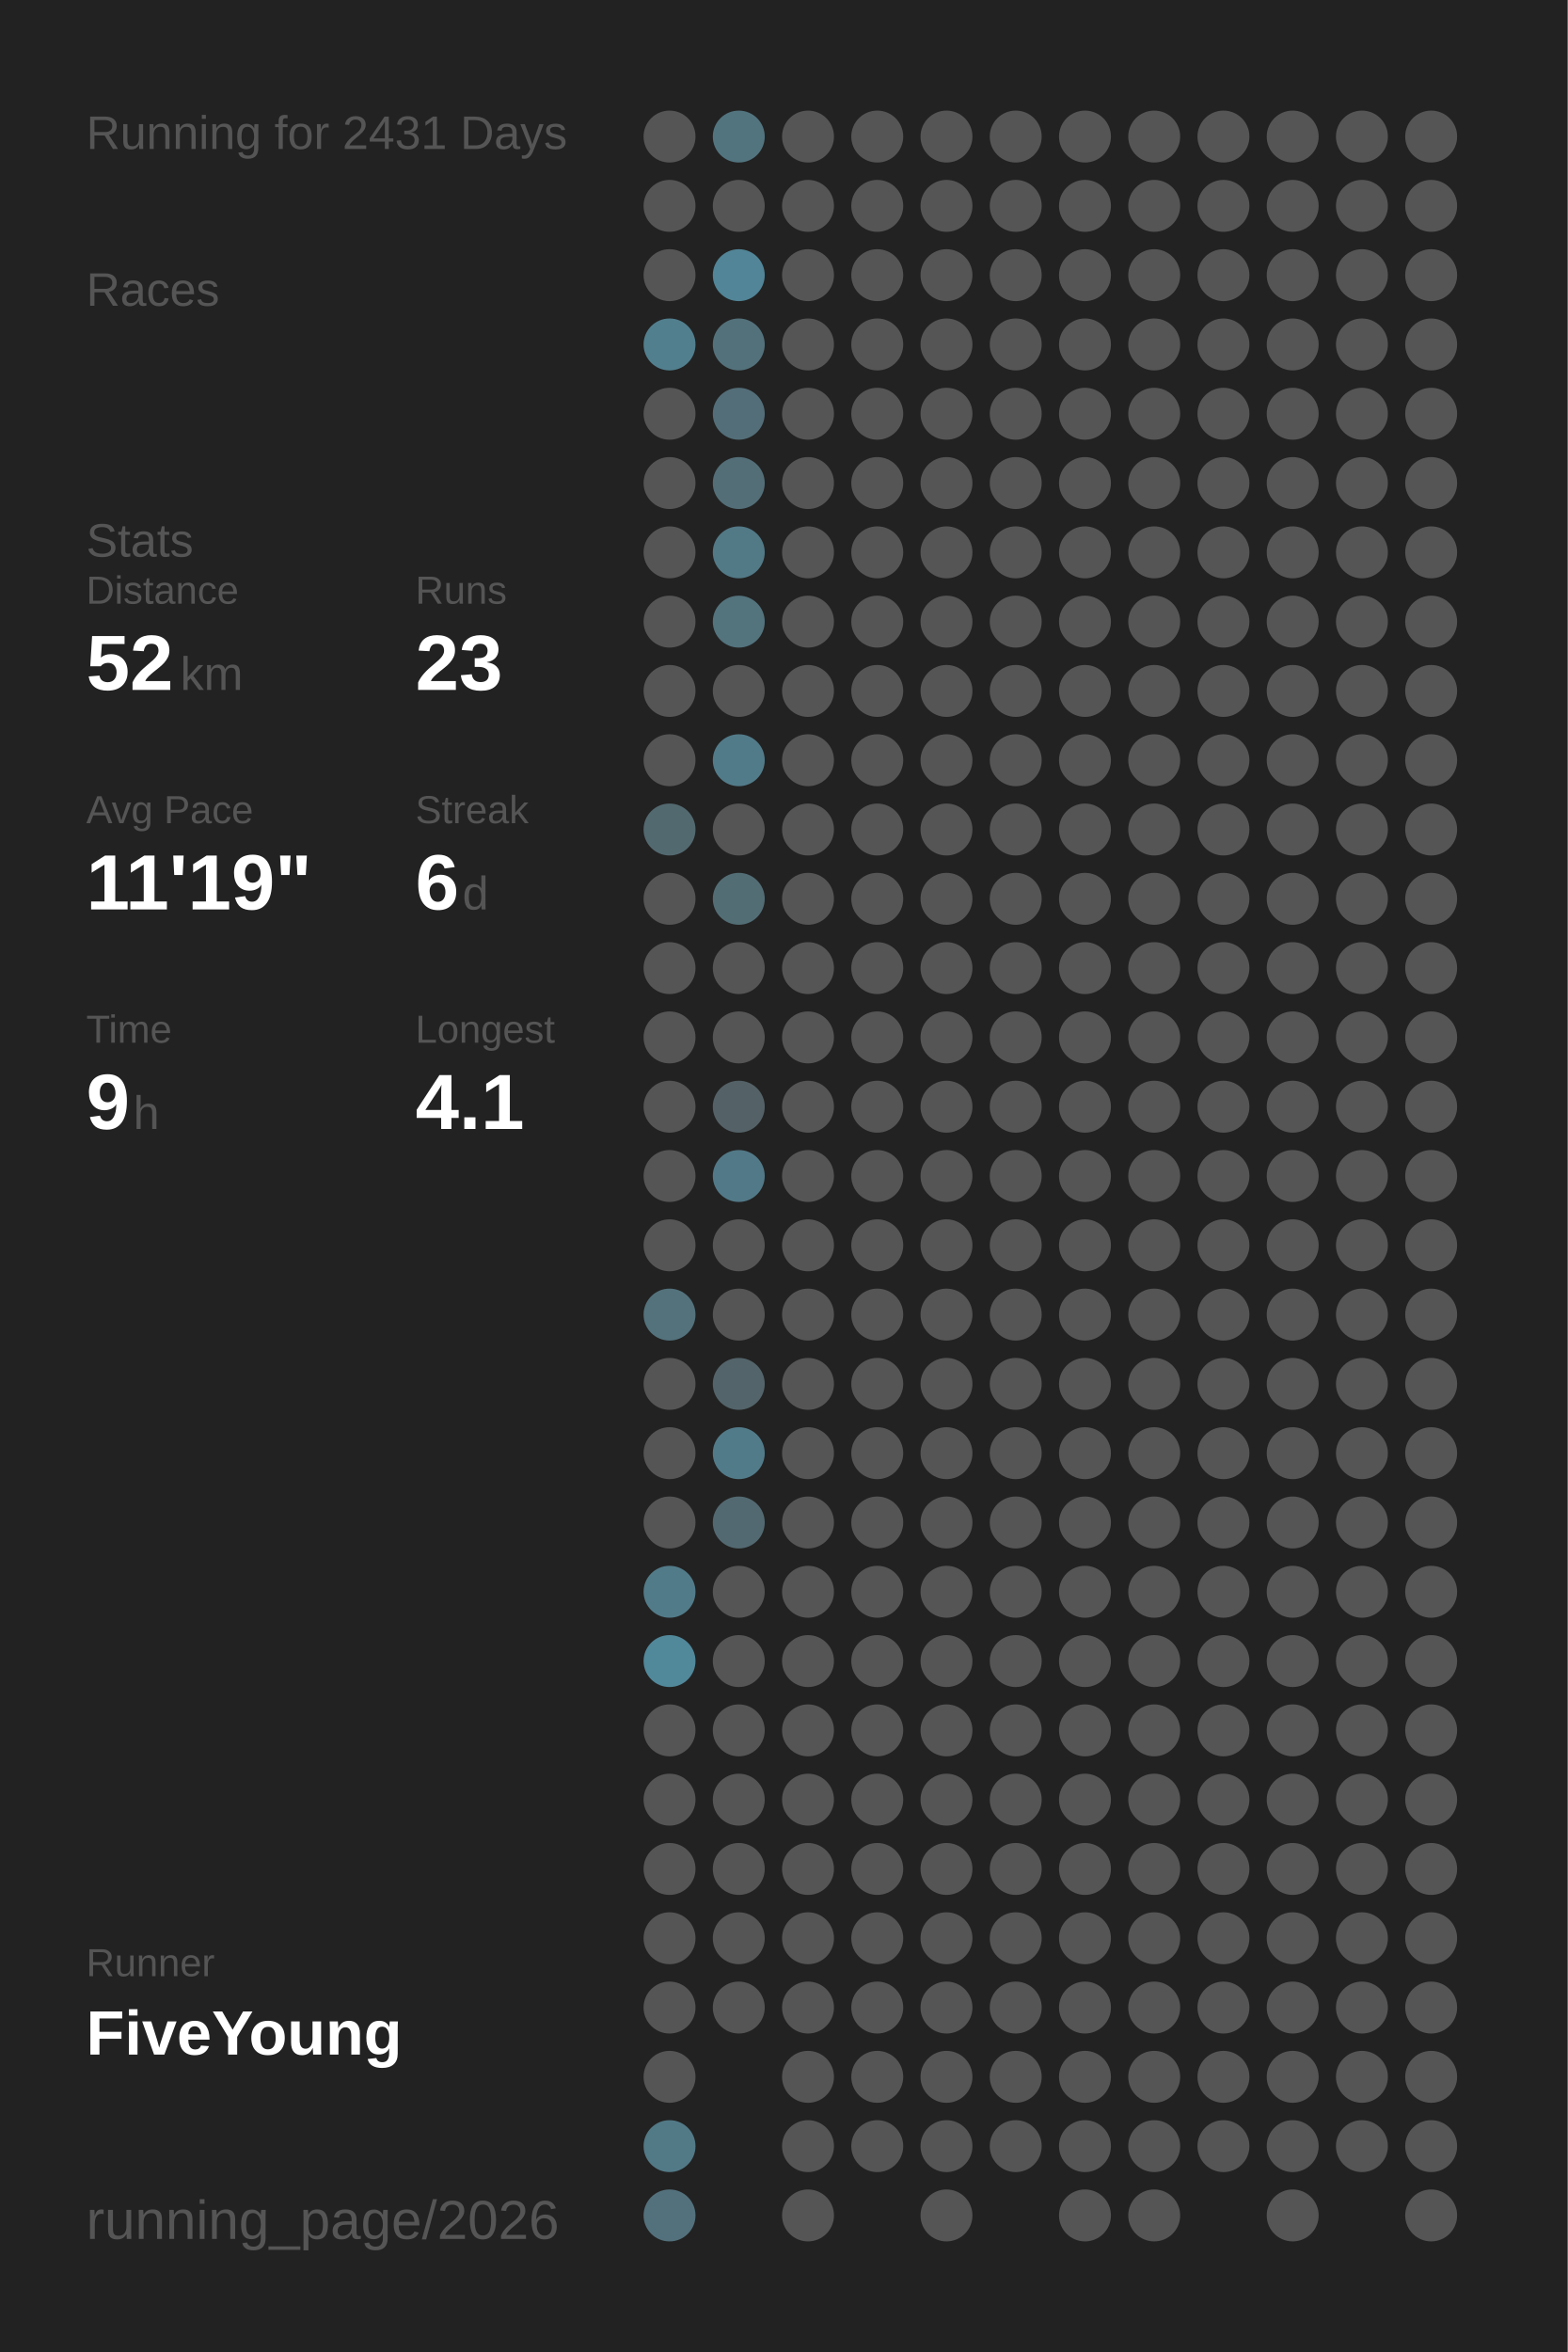
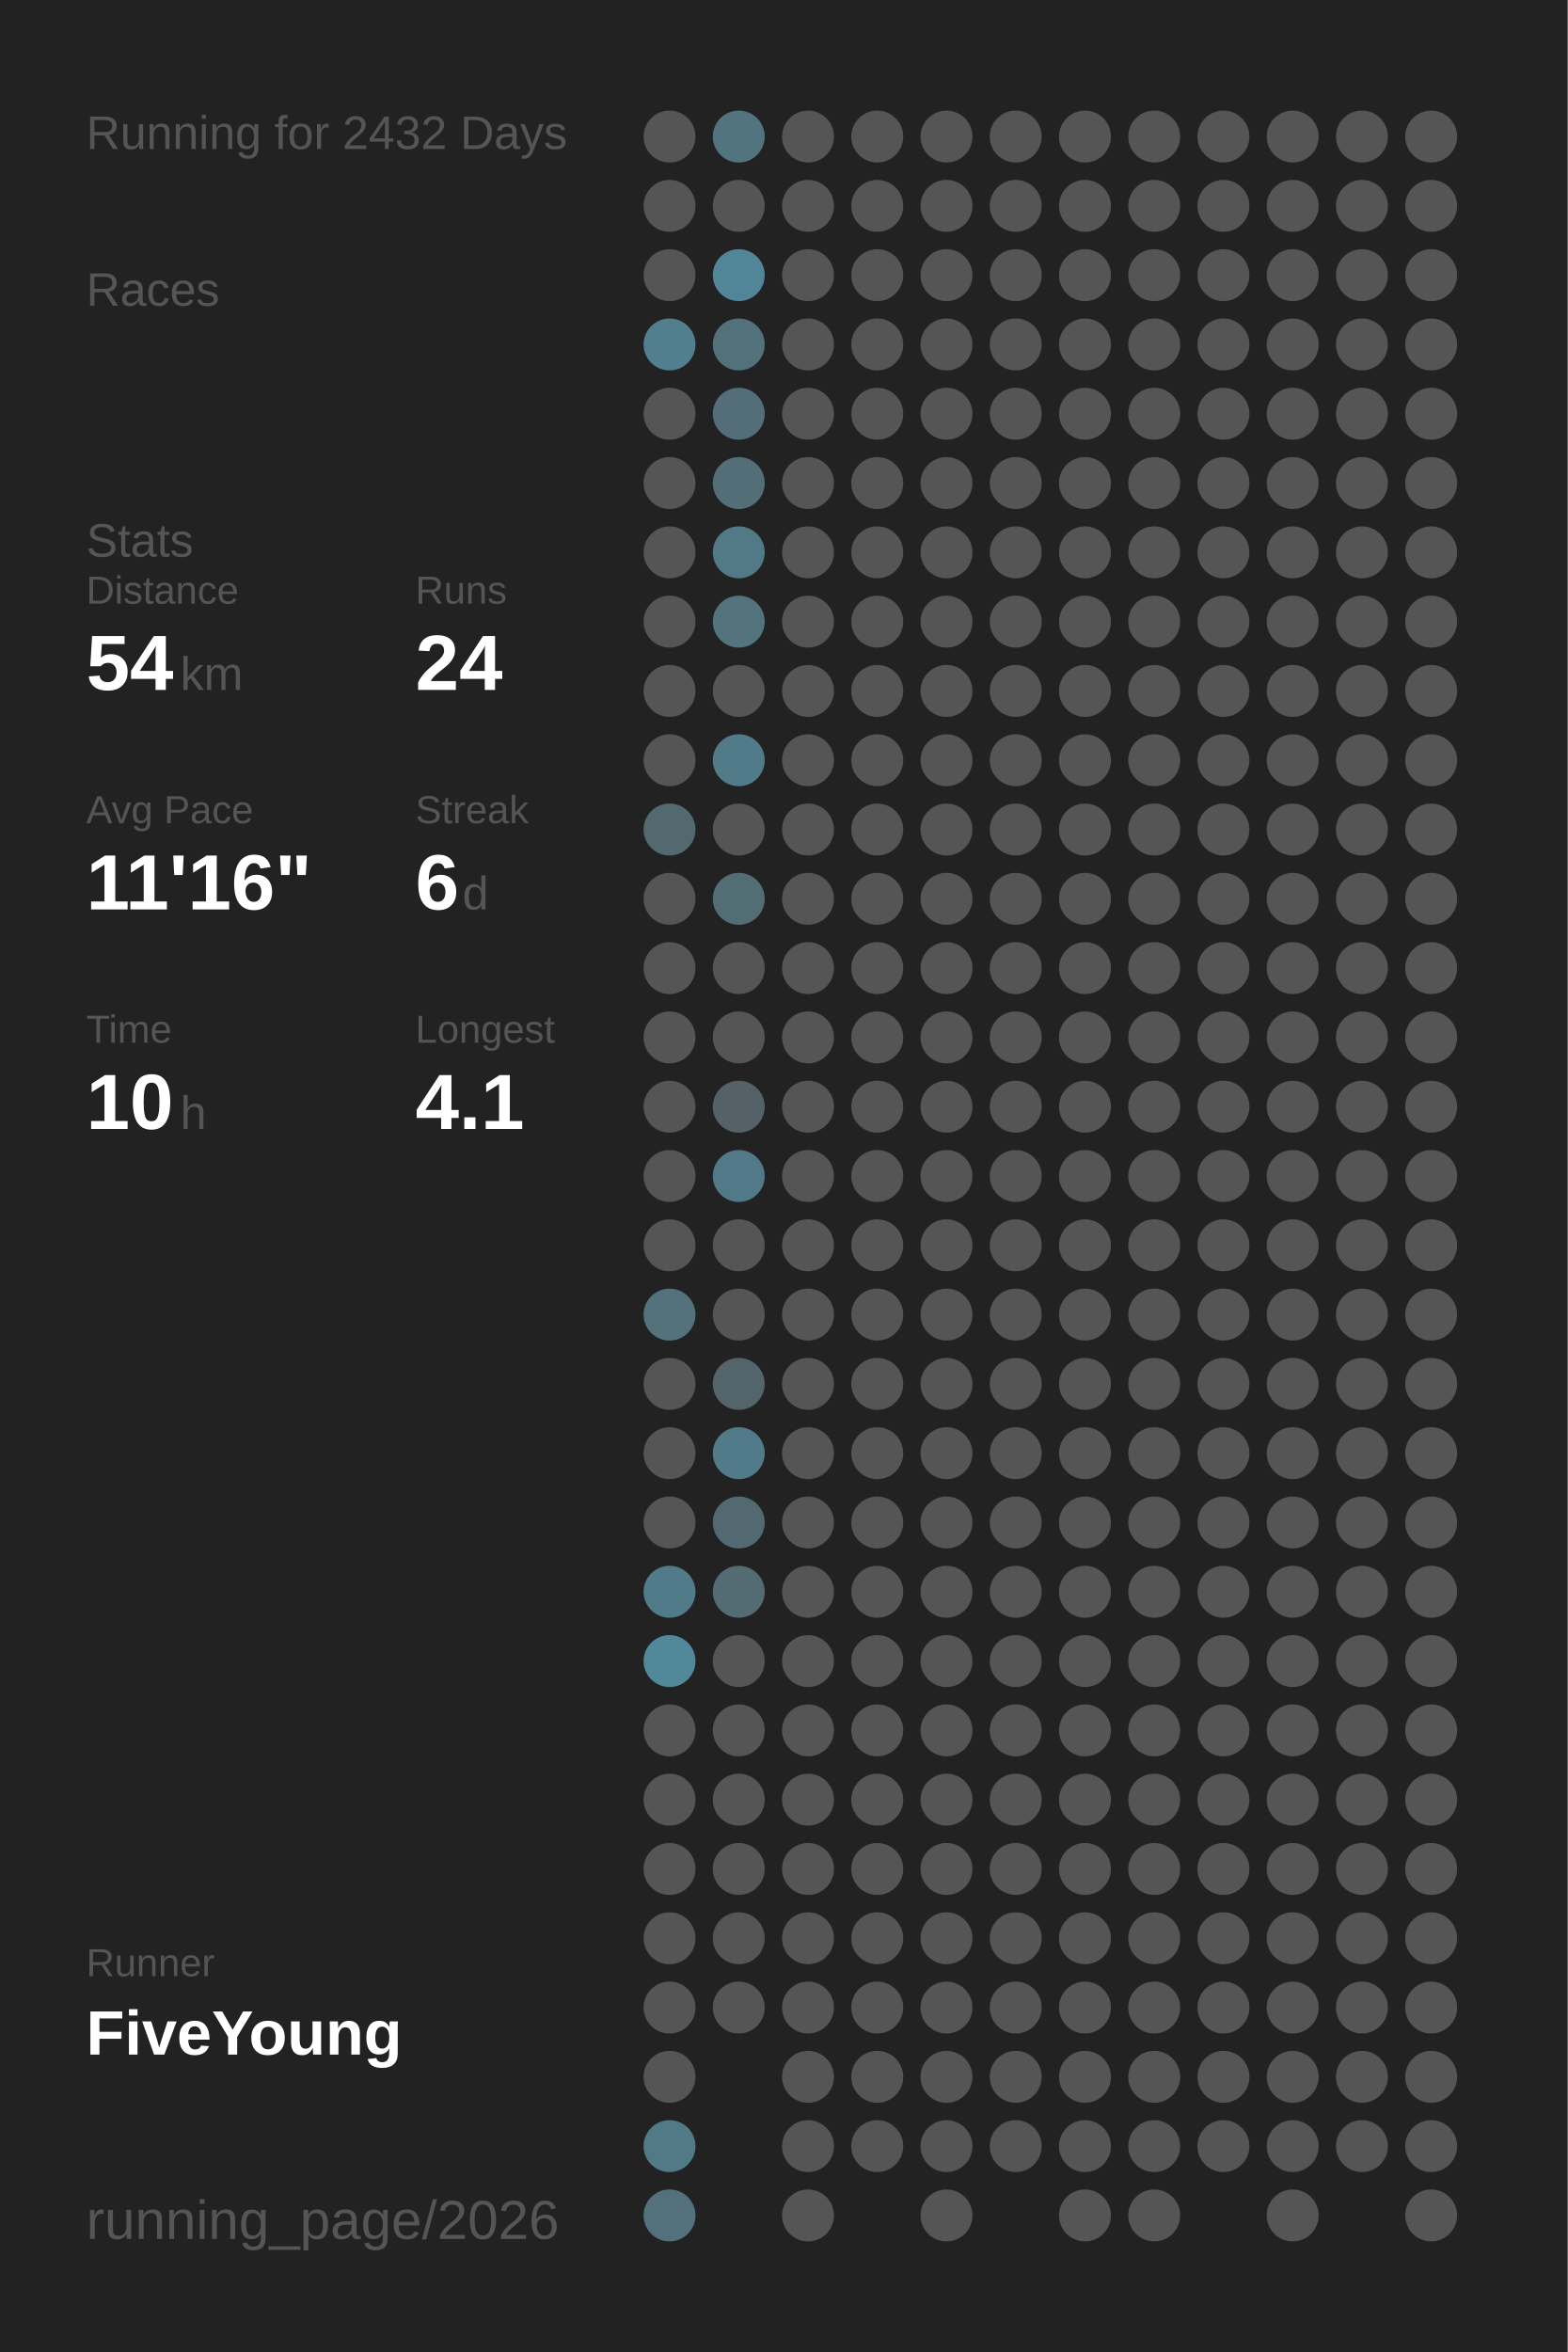
<svg xmlns="http://www.w3.org/2000/svg" baseProfile="full" height="300mm" version="1.1" viewBox="0,0,200,300" width="200mm">
  <defs />
  <rect fill="#222222" height="300" width="200" x="0" y="0" />
-   <text fill="#555555" style="font-size:6px; font-family:Arial;" x="11" y="19">Running for 2431 Days</text>
+   <text fill="#555555" style="font-size:6px; font-family:Arial;" x="11" y="19">Running for 2432 Days</text>
  <text fill="#555555" style="font-size:6px; font-family:Arial;" x="11" y="39">Races</text>
  <text fill="#555555" style="font-size:6px; font-family:Arial;" x="11" y="71">Stats</text>
  <text fill="#555555" style="font-size:5px; font-family:Arial;" x="11" y="77">Distance</text>
-   <text fill="#FFFFFF" style="font-size:10px; font-family:Arial; font-weight:bold;" x="11" y="88">52</text>
+   <text fill="#FFFFFF" style="font-size:10px; font-family:Arial; font-weight:bold;" x="11" y="88">54</text>
  <text fill="#555555" style="font-size:6px; font-family:Arial;" x="23" y="88">km</text>
  <text fill="#555555" style="font-size:5px; font-family:Arial;" x="53" y="77">Runs</text>
-   <text fill="#FFFFFF" style="font-size:10px; font-family:Arial; font-weight:bold;" x="53" y="88">23</text>
+   <text fill="#FFFFFF" style="font-size:10px; font-family:Arial; font-weight:bold;" x="53" y="88">24</text>
  <text fill="#555555" style="font-size:5px; font-family:Arial;" x="11" y="105">Avg Pace</text>
-   <text fill="#FFFFFF" style="font-size:10px; font-family:Arial; font-weight:bold;" x="11" y="116">11'19"</text>
+   <text fill="#FFFFFF" style="font-size:10px; font-family:Arial; font-weight:bold;" x="11" y="116">11'16"</text>
  <text fill="#555555" style="font-size:5px; font-family:Arial;" x="53" y="105">Streak</text>
  <text fill="#FFFFFF" style="font-size:10px; font-family:Arial; font-weight:bold;" x="53" y="116">6</text>
  <text fill="#555555" style="font-size:6px; font-family:Arial;" x="59" y="116">d</text>
  <text fill="#555555" style="font-size:5px; font-family:Arial;" x="11" y="133">Time</text>
-   <text fill="#FFFFFF" style="font-size:10px; font-family:Arial; font-weight:bold;" x="11" y="144">9</text>
-   <text fill="#555555" style="font-size:6px; font-family:Arial;" x="17" y="144">h</text>
+   <text fill="#FFFFFF" style="font-size:10px; font-family:Arial; font-weight:bold;" x="11" y="144">10</text>
+   <text fill="#555555" style="font-size:6px; font-family:Arial;" x="23" y="144">h</text>
  <text fill="#555555" style="font-size:5px; font-family:Arial;" x="53" y="133">Longest</text>
  <text fill="#FFFFFF" style="font-size:10px; font-family:Arial; font-weight:bold;" x="53" y="144">4.1</text>
  <text fill="#555555" style="font-size:5px; font-family:Arial;" x="11" y="252.065">Runner</text>
  <text fill="#FFFFFF" style="font-size:8px; font-family:Arial; font-weight:bold;" x="11" y="262.065">FiveYoung</text>
  <text fill="#555555" style="font-size:7px; font-family:Arial;" x="11" y="285.581">running_page/2026</text>
  <circle cx="85.417" cy="17.419" fill="#555555" r="3.312" />
  <circle cx="85.417" cy="26.258" fill="#555555" r="3.312" />
  <circle cx="85.417" cy="35.097" fill="#555555" r="3.312" />
  <circle cx="85.417" cy="43.935" fill="#527f8e" r="3.312" />
  <circle cx="85.417" cy="52.774" fill="#555555" r="3.312" />
  <circle cx="85.417" cy="61.613" fill="#555555" r="3.312" />
  <circle cx="85.417" cy="70.452" fill="#555555" r="3.312" />
  <circle cx="85.417" cy="79.29" fill="#555555" r="3.312" />
  <circle cx="85.417" cy="88.129" fill="#555555" r="3.312" />
  <circle cx="85.417" cy="96.968" fill="#555555" r="3.312" />
  <circle cx="85.417" cy="105.806" fill="#536970" r="3.312" />
  <circle cx="85.417" cy="114.645" fill="#555555" r="3.312" />
  <circle cx="85.417" cy="123.484" fill="#555555" r="3.312" />
  <circle cx="85.417" cy="132.323" fill="#555555" r="3.312" />
  <circle cx="85.417" cy="141.161" fill="#555555" r="3.312" />
  <circle cx="85.417" cy="150" fill="#555555" r="3.312" />
  <circle cx="85.417" cy="158.839" fill="#555555" r="3.312" />
  <circle cx="85.417" cy="167.677" fill="#53727c" r="3.312" />
  <circle cx="85.417" cy="176.516" fill="#555555" r="3.312" />
  <circle cx="85.417" cy="185.355" fill="#555555" r="3.312" />
  <circle cx="85.417" cy="194.194" fill="#555555" r="3.312" />
  <circle cx="85.417" cy="203.032" fill="#527b89" r="3.312" />
  <circle cx="85.417" cy="211.871" fill="#51889a" r="3.312" />
  <circle cx="85.417" cy="220.71" fill="#555555" r="3.312" />
  <circle cx="85.417" cy="229.548" fill="#555555" r="3.312" />
  <circle cx="85.417" cy="238.387" fill="#555555" r="3.312" />
  <circle cx="85.417" cy="247.226" fill="#555555" r="3.312" />
  <circle cx="85.417" cy="256.065" fill="#555555" r="3.312" />
  <circle cx="85.417" cy="264.903" fill="#555555" r="3.312" />
  <circle cx="85.417" cy="273.742" fill="#527986" r="3.312" />
  <circle cx="85.417" cy="282.581" fill="#53717c" r="3.312" />
  <circle cx="94.25" cy="17.419" fill="#52747f" r="3.312" />
  <circle cx="94.25" cy="26.258" fill="#555555" r="3.312" />
  <circle cx="94.25" cy="35.097" fill="#518597" r="3.312" />
  <circle cx="94.25" cy="43.935" fill="#53717b" r="3.312" />
  <circle cx="94.25" cy="52.774" fill="#536e78" r="3.312" />
  <circle cx="94.25" cy="61.613" fill="#536e77" r="3.312" />
  <circle cx="94.25" cy="70.452" fill="#527986" r="3.312" />
  <circle cx="94.25" cy="79.29" fill="#53737d" r="3.312" />
  <circle cx="94.25" cy="88.129" fill="#555555" r="3.312" />
  <circle cx="94.25" cy="96.968" fill="#527b89" r="3.312" />
  <circle cx="94.25" cy="105.806" fill="#555555" r="3.312" />
  <circle cx="94.25" cy="114.645" fill="#536d75" r="3.312" />
  <circle cx="94.25" cy="123.484" fill="#555555" r="3.312" />
  <circle cx="94.25" cy="132.323" fill="#555555" r="3.312" />
  <circle cx="94.25" cy="141.161" fill="#546267" r="3.312" />
  <circle cx="94.25" cy="150" fill="#527987" r="3.312" />
  <circle cx="94.25" cy="158.839" fill="#555555" r="3.312" />
  <circle cx="94.25" cy="167.677" fill="#555555" r="3.312" />
  <circle cx="94.25" cy="176.516" fill="#53646a" r="3.312" />
  <circle cx="94.25" cy="185.355" fill="#527b89" r="3.312" />
  <circle cx="94.25" cy="194.194" fill="#536971" r="3.312" />
-   <circle cx="94.25" cy="203.032" fill="#555555" r="3.312" />
+   <circle cx="94.25" cy="203.032" fill="#536b73" r="3.312" />
  <circle cx="94.25" cy="211.871" fill="#555555" r="3.312" />
  <circle cx="94.25" cy="220.71" fill="#555555" r="3.312" />
  <circle cx="94.25" cy="229.548" fill="#555555" r="3.312" />
  <circle cx="94.25" cy="238.387" fill="#555555" r="3.312" />
  <circle cx="94.25" cy="247.226" fill="#555555" r="3.312" />
  <circle cx="94.25" cy="256.065" fill="#555555" r="3.312" />
  <circle cx="103.083" cy="17.419" fill="#555555" r="3.312" />
  <circle cx="103.083" cy="26.258" fill="#555555" r="3.312" />
  <circle cx="103.083" cy="35.097" fill="#555555" r="3.312" />
  <circle cx="103.083" cy="43.935" fill="#555555" r="3.312" />
  <circle cx="103.083" cy="52.774" fill="#555555" r="3.312" />
  <circle cx="103.083" cy="61.613" fill="#555555" r="3.312" />
  <circle cx="103.083" cy="70.452" fill="#555555" r="3.312" />
  <circle cx="103.083" cy="79.29" fill="#555555" r="3.312" />
  <circle cx="103.083" cy="88.129" fill="#555555" r="3.312" />
  <circle cx="103.083" cy="96.968" fill="#555555" r="3.312" />
  <circle cx="103.083" cy="105.806" fill="#555555" r="3.312" />
  <circle cx="103.083" cy="114.645" fill="#555555" r="3.312" />
  <circle cx="103.083" cy="123.484" fill="#555555" r="3.312" />
  <circle cx="103.083" cy="132.323" fill="#555555" r="3.312" />
  <circle cx="103.083" cy="141.161" fill="#555555" r="3.312" />
  <circle cx="103.083" cy="150" fill="#555555" r="3.312" />
  <circle cx="103.083" cy="158.839" fill="#555555" r="3.312" />
  <circle cx="103.083" cy="167.677" fill="#555555" r="3.312" />
  <circle cx="103.083" cy="176.516" fill="#555555" r="3.312" />
  <circle cx="103.083" cy="185.355" fill="#555555" r="3.312" />
  <circle cx="103.083" cy="194.194" fill="#555555" r="3.312" />
  <circle cx="103.083" cy="203.032" fill="#555555" r="3.312" />
  <circle cx="103.083" cy="211.871" fill="#555555" r="3.312" />
  <circle cx="103.083" cy="220.71" fill="#555555" r="3.312" />
  <circle cx="103.083" cy="229.548" fill="#555555" r="3.312" />
  <circle cx="103.083" cy="238.387" fill="#555555" r="3.312" />
  <circle cx="103.083" cy="247.226" fill="#555555" r="3.312" />
  <circle cx="103.083" cy="256.065" fill="#555555" r="3.312" />
  <circle cx="103.083" cy="264.903" fill="#555555" r="3.312" />
  <circle cx="103.083" cy="273.742" fill="#555555" r="3.312" />
  <circle cx="103.083" cy="282.581" fill="#555555" r="3.312" />
  <circle cx="111.917" cy="17.419" fill="#555555" r="3.312" />
  <circle cx="111.917" cy="26.258" fill="#555555" r="3.312" />
  <circle cx="111.917" cy="35.097" fill="#555555" r="3.312" />
  <circle cx="111.917" cy="43.935" fill="#555555" r="3.312" />
  <circle cx="111.917" cy="52.774" fill="#555555" r="3.312" />
  <circle cx="111.917" cy="61.613" fill="#555555" r="3.312" />
  <circle cx="111.917" cy="70.452" fill="#555555" r="3.312" />
  <circle cx="111.917" cy="79.29" fill="#555555" r="3.312" />
  <circle cx="111.917" cy="88.129" fill="#555555" r="3.312" />
  <circle cx="111.917" cy="96.968" fill="#555555" r="3.312" />
  <circle cx="111.917" cy="105.806" fill="#555555" r="3.312" />
  <circle cx="111.917" cy="114.645" fill="#555555" r="3.312" />
  <circle cx="111.917" cy="123.484" fill="#555555" r="3.312" />
  <circle cx="111.917" cy="132.323" fill="#555555" r="3.312" />
  <circle cx="111.917" cy="141.161" fill="#555555" r="3.312" />
  <circle cx="111.917" cy="150" fill="#555555" r="3.312" />
  <circle cx="111.917" cy="158.839" fill="#555555" r="3.312" />
  <circle cx="111.917" cy="167.677" fill="#555555" r="3.312" />
  <circle cx="111.917" cy="176.516" fill="#555555" r="3.312" />
  <circle cx="111.917" cy="185.355" fill="#555555" r="3.312" />
  <circle cx="111.917" cy="194.194" fill="#555555" r="3.312" />
  <circle cx="111.917" cy="203.032" fill="#555555" r="3.312" />
  <circle cx="111.917" cy="211.871" fill="#555555" r="3.312" />
  <circle cx="111.917" cy="220.71" fill="#555555" r="3.312" />
  <circle cx="111.917" cy="229.548" fill="#555555" r="3.312" />
  <circle cx="111.917" cy="238.387" fill="#555555" r="3.312" />
  <circle cx="111.917" cy="247.226" fill="#555555" r="3.312" />
  <circle cx="111.917" cy="256.065" fill="#555555" r="3.312" />
  <circle cx="111.917" cy="264.903" fill="#555555" r="3.312" />
  <circle cx="111.917" cy="273.742" fill="#555555" r="3.312" />
  <circle cx="120.75" cy="17.419" fill="#555555" r="3.312" />
  <circle cx="120.75" cy="26.258" fill="#555555" r="3.312" />
  <circle cx="120.75" cy="35.097" fill="#555555" r="3.312" />
  <circle cx="120.75" cy="43.935" fill="#555555" r="3.312" />
  <circle cx="120.75" cy="52.774" fill="#555555" r="3.312" />
  <circle cx="120.75" cy="61.613" fill="#555555" r="3.312" />
  <circle cx="120.75" cy="70.452" fill="#555555" r="3.312" />
  <circle cx="120.75" cy="79.29" fill="#555555" r="3.312" />
  <circle cx="120.75" cy="88.129" fill="#555555" r="3.312" />
  <circle cx="120.75" cy="96.968" fill="#555555" r="3.312" />
  <circle cx="120.75" cy="105.806" fill="#555555" r="3.312" />
  <circle cx="120.75" cy="114.645" fill="#555555" r="3.312" />
  <circle cx="120.75" cy="123.484" fill="#555555" r="3.312" />
  <circle cx="120.75" cy="132.323" fill="#555555" r="3.312" />
  <circle cx="120.75" cy="141.161" fill="#555555" r="3.312" />
  <circle cx="120.75" cy="150" fill="#555555" r="3.312" />
  <circle cx="120.75" cy="158.839" fill="#555555" r="3.312" />
  <circle cx="120.75" cy="167.677" fill="#555555" r="3.312" />
  <circle cx="120.75" cy="176.516" fill="#555555" r="3.312" />
  <circle cx="120.75" cy="185.355" fill="#555555" r="3.312" />
  <circle cx="120.75" cy="194.194" fill="#555555" r="3.312" />
  <circle cx="120.75" cy="203.032" fill="#555555" r="3.312" />
  <circle cx="120.75" cy="211.871" fill="#555555" r="3.312" />
  <circle cx="120.75" cy="220.71" fill="#555555" r="3.312" />
  <circle cx="120.75" cy="229.548" fill="#555555" r="3.312" />
  <circle cx="120.75" cy="238.387" fill="#555555" r="3.312" />
  <circle cx="120.75" cy="247.226" fill="#555555" r="3.312" />
  <circle cx="120.75" cy="256.065" fill="#555555" r="3.312" />
  <circle cx="120.75" cy="264.903" fill="#555555" r="3.312" />
  <circle cx="120.75" cy="273.742" fill="#555555" r="3.312" />
  <circle cx="120.75" cy="282.581" fill="#555555" r="3.312" />
  <circle cx="129.583" cy="17.419" fill="#555555" r="3.312" />
  <circle cx="129.583" cy="26.258" fill="#555555" r="3.312" />
  <circle cx="129.583" cy="35.097" fill="#555555" r="3.312" />
  <circle cx="129.583" cy="43.935" fill="#555555" r="3.312" />
  <circle cx="129.583" cy="52.774" fill="#555555" r="3.312" />
  <circle cx="129.583" cy="61.613" fill="#555555" r="3.312" />
  <circle cx="129.583" cy="70.452" fill="#555555" r="3.312" />
  <circle cx="129.583" cy="79.29" fill="#555555" r="3.312" />
  <circle cx="129.583" cy="88.129" fill="#555555" r="3.312" />
  <circle cx="129.583" cy="96.968" fill="#555555" r="3.312" />
  <circle cx="129.583" cy="105.806" fill="#555555" r="3.312" />
  <circle cx="129.583" cy="114.645" fill="#555555" r="3.312" />
  <circle cx="129.583" cy="123.484" fill="#555555" r="3.312" />
  <circle cx="129.583" cy="132.323" fill="#555555" r="3.312" />
  <circle cx="129.583" cy="141.161" fill="#555555" r="3.312" />
  <circle cx="129.583" cy="150" fill="#555555" r="3.312" />
  <circle cx="129.583" cy="158.839" fill="#555555" r="3.312" />
  <circle cx="129.583" cy="167.677" fill="#555555" r="3.312" />
  <circle cx="129.583" cy="176.516" fill="#555555" r="3.312" />
  <circle cx="129.583" cy="185.355" fill="#555555" r="3.312" />
  <circle cx="129.583" cy="194.194" fill="#555555" r="3.312" />
  <circle cx="129.583" cy="203.032" fill="#555555" r="3.312" />
  <circle cx="129.583" cy="211.871" fill="#555555" r="3.312" />
  <circle cx="129.583" cy="220.71" fill="#555555" r="3.312" />
  <circle cx="129.583" cy="229.548" fill="#555555" r="3.312" />
  <circle cx="129.583" cy="238.387" fill="#555555" r="3.312" />
  <circle cx="129.583" cy="247.226" fill="#555555" r="3.312" />
  <circle cx="129.583" cy="256.065" fill="#555555" r="3.312" />
  <circle cx="129.583" cy="264.903" fill="#555555" r="3.312" />
  <circle cx="129.583" cy="273.742" fill="#555555" r="3.312" />
  <circle cx="138.417" cy="17.419" fill="#555555" r="3.312" />
  <circle cx="138.417" cy="26.258" fill="#555555" r="3.312" />
  <circle cx="138.417" cy="35.097" fill="#555555" r="3.312" />
  <circle cx="138.417" cy="43.935" fill="#555555" r="3.312" />
  <circle cx="138.417" cy="52.774" fill="#555555" r="3.312" />
  <circle cx="138.417" cy="61.613" fill="#555555" r="3.312" />
  <circle cx="138.417" cy="70.452" fill="#555555" r="3.312" />
  <circle cx="138.417" cy="79.29" fill="#555555" r="3.312" />
  <circle cx="138.417" cy="88.129" fill="#555555" r="3.312" />
  <circle cx="138.417" cy="96.968" fill="#555555" r="3.312" />
  <circle cx="138.417" cy="105.806" fill="#555555" r="3.312" />
  <circle cx="138.417" cy="114.645" fill="#555555" r="3.312" />
  <circle cx="138.417" cy="123.484" fill="#555555" r="3.312" />
  <circle cx="138.417" cy="132.323" fill="#555555" r="3.312" />
  <circle cx="138.417" cy="141.161" fill="#555555" r="3.312" />
  <circle cx="138.417" cy="150" fill="#555555" r="3.312" />
  <circle cx="138.417" cy="158.839" fill="#555555" r="3.312" />
  <circle cx="138.417" cy="167.677" fill="#555555" r="3.312" />
  <circle cx="138.417" cy="176.516" fill="#555555" r="3.312" />
  <circle cx="138.417" cy="185.355" fill="#555555" r="3.312" />
  <circle cx="138.417" cy="194.194" fill="#555555" r="3.312" />
  <circle cx="138.417" cy="203.032" fill="#555555" r="3.312" />
  <circle cx="138.417" cy="211.871" fill="#555555" r="3.312" />
  <circle cx="138.417" cy="220.71" fill="#555555" r="3.312" />
  <circle cx="138.417" cy="229.548" fill="#555555" r="3.312" />
  <circle cx="138.417" cy="238.387" fill="#555555" r="3.312" />
  <circle cx="138.417" cy="247.226" fill="#555555" r="3.312" />
  <circle cx="138.417" cy="256.065" fill="#555555" r="3.312" />
  <circle cx="138.417" cy="264.903" fill="#555555" r="3.312" />
  <circle cx="138.417" cy="273.742" fill="#555555" r="3.312" />
  <circle cx="138.417" cy="282.581" fill="#555555" r="3.312" />
  <circle cx="147.25" cy="17.419" fill="#555555" r="3.312" />
  <circle cx="147.25" cy="26.258" fill="#555555" r="3.312" />
  <circle cx="147.25" cy="35.097" fill="#555555" r="3.312" />
  <circle cx="147.25" cy="43.935" fill="#555555" r="3.312" />
  <circle cx="147.25" cy="52.774" fill="#555555" r="3.312" />
  <circle cx="147.25" cy="61.613" fill="#555555" r="3.312" />
  <circle cx="147.25" cy="70.452" fill="#555555" r="3.312" />
  <circle cx="147.25" cy="79.29" fill="#555555" r="3.312" />
  <circle cx="147.25" cy="88.129" fill="#555555" r="3.312" />
  <circle cx="147.25" cy="96.968" fill="#555555" r="3.312" />
  <circle cx="147.25" cy="105.806" fill="#555555" r="3.312" />
  <circle cx="147.25" cy="114.645" fill="#555555" r="3.312" />
  <circle cx="147.25" cy="123.484" fill="#555555" r="3.312" />
  <circle cx="147.25" cy="132.323" fill="#555555" r="3.312" />
  <circle cx="147.25" cy="141.161" fill="#555555" r="3.312" />
  <circle cx="147.25" cy="150" fill="#555555" r="3.312" />
  <circle cx="147.25" cy="158.839" fill="#555555" r="3.312" />
  <circle cx="147.25" cy="167.677" fill="#555555" r="3.312" />
  <circle cx="147.25" cy="176.516" fill="#555555" r="3.312" />
  <circle cx="147.25" cy="185.355" fill="#555555" r="3.312" />
  <circle cx="147.25" cy="194.194" fill="#555555" r="3.312" />
  <circle cx="147.25" cy="203.032" fill="#555555" r="3.312" />
  <circle cx="147.25" cy="211.871" fill="#555555" r="3.312" />
  <circle cx="147.25" cy="220.71" fill="#555555" r="3.312" />
  <circle cx="147.25" cy="229.548" fill="#555555" r="3.312" />
  <circle cx="147.25" cy="238.387" fill="#555555" r="3.312" />
  <circle cx="147.25" cy="247.226" fill="#555555" r="3.312" />
  <circle cx="147.25" cy="256.065" fill="#555555" r="3.312" />
  <circle cx="147.25" cy="264.903" fill="#555555" r="3.312" />
  <circle cx="147.25" cy="273.742" fill="#555555" r="3.312" />
  <circle cx="147.25" cy="282.581" fill="#555555" r="3.312" />
  <circle cx="156.083" cy="17.419" fill="#555555" r="3.312" />
  <circle cx="156.083" cy="26.258" fill="#555555" r="3.312" />
  <circle cx="156.083" cy="35.097" fill="#555555" r="3.312" />
  <circle cx="156.083" cy="43.935" fill="#555555" r="3.312" />
  <circle cx="156.083" cy="52.774" fill="#555555" r="3.312" />
  <circle cx="156.083" cy="61.613" fill="#555555" r="3.312" />
  <circle cx="156.083" cy="70.452" fill="#555555" r="3.312" />
  <circle cx="156.083" cy="79.29" fill="#555555" r="3.312" />
  <circle cx="156.083" cy="88.129" fill="#555555" r="3.312" />
  <circle cx="156.083" cy="96.968" fill="#555555" r="3.312" />
  <circle cx="156.083" cy="105.806" fill="#555555" r="3.312" />
  <circle cx="156.083" cy="114.645" fill="#555555" r="3.312" />
  <circle cx="156.083" cy="123.484" fill="#555555" r="3.312" />
  <circle cx="156.083" cy="132.323" fill="#555555" r="3.312" />
  <circle cx="156.083" cy="141.161" fill="#555555" r="3.312" />
  <circle cx="156.083" cy="150" fill="#555555" r="3.312" />
  <circle cx="156.083" cy="158.839" fill="#555555" r="3.312" />
  <circle cx="156.083" cy="167.677" fill="#555555" r="3.312" />
  <circle cx="156.083" cy="176.516" fill="#555555" r="3.312" />
  <circle cx="156.083" cy="185.355" fill="#555555" r="3.312" />
  <circle cx="156.083" cy="194.194" fill="#555555" r="3.312" />
  <circle cx="156.083" cy="203.032" fill="#555555" r="3.312" />
  <circle cx="156.083" cy="211.871" fill="#555555" r="3.312" />
  <circle cx="156.083" cy="220.71" fill="#555555" r="3.312" />
  <circle cx="156.083" cy="229.548" fill="#555555" r="3.312" />
  <circle cx="156.083" cy="238.387" fill="#555555" r="3.312" />
  <circle cx="156.083" cy="247.226" fill="#555555" r="3.312" />
  <circle cx="156.083" cy="256.065" fill="#555555" r="3.312" />
  <circle cx="156.083" cy="264.903" fill="#555555" r="3.312" />
  <circle cx="156.083" cy="273.742" fill="#555555" r="3.312" />
  <circle cx="164.917" cy="17.419" fill="#555555" r="3.312" />
  <circle cx="164.917" cy="26.258" fill="#555555" r="3.312" />
  <circle cx="164.917" cy="35.097" fill="#555555" r="3.312" />
  <circle cx="164.917" cy="43.935" fill="#555555" r="3.312" />
  <circle cx="164.917" cy="52.774" fill="#555555" r="3.312" />
  <circle cx="164.917" cy="61.613" fill="#555555" r="3.312" />
  <circle cx="164.917" cy="70.452" fill="#555555" r="3.312" />
  <circle cx="164.917" cy="79.29" fill="#555555" r="3.312" />
  <circle cx="164.917" cy="88.129" fill="#555555" r="3.312" />
  <circle cx="164.917" cy="96.968" fill="#555555" r="3.312" />
  <circle cx="164.917" cy="105.806" fill="#555555" r="3.312" />
  <circle cx="164.917" cy="114.645" fill="#555555" r="3.312" />
  <circle cx="164.917" cy="123.484" fill="#555555" r="3.312" />
  <circle cx="164.917" cy="132.323" fill="#555555" r="3.312" />
  <circle cx="164.917" cy="141.161" fill="#555555" r="3.312" />
  <circle cx="164.917" cy="150" fill="#555555" r="3.312" />
  <circle cx="164.917" cy="158.839" fill="#555555" r="3.312" />
  <circle cx="164.917" cy="167.677" fill="#555555" r="3.312" />
  <circle cx="164.917" cy="176.516" fill="#555555" r="3.312" />
  <circle cx="164.917" cy="185.355" fill="#555555" r="3.312" />
  <circle cx="164.917" cy="194.194" fill="#555555" r="3.312" />
  <circle cx="164.917" cy="203.032" fill="#555555" r="3.312" />
  <circle cx="164.917" cy="211.871" fill="#555555" r="3.312" />
  <circle cx="164.917" cy="220.71" fill="#555555" r="3.312" />
  <circle cx="164.917" cy="229.548" fill="#555555" r="3.312" />
  <circle cx="164.917" cy="238.387" fill="#555555" r="3.312" />
  <circle cx="164.917" cy="247.226" fill="#555555" r="3.312" />
  <circle cx="164.917" cy="256.065" fill="#555555" r="3.312" />
  <circle cx="164.917" cy="264.903" fill="#555555" r="3.312" />
  <circle cx="164.917" cy="273.742" fill="#555555" r="3.312" />
  <circle cx="164.917" cy="282.581" fill="#555555" r="3.312" />
  <circle cx="173.75" cy="17.419" fill="#555555" r="3.312" />
  <circle cx="173.75" cy="26.258" fill="#555555" r="3.312" />
  <circle cx="173.75" cy="35.097" fill="#555555" r="3.312" />
  <circle cx="173.75" cy="43.935" fill="#555555" r="3.312" />
  <circle cx="173.75" cy="52.774" fill="#555555" r="3.312" />
  <circle cx="173.75" cy="61.613" fill="#555555" r="3.312" />
  <circle cx="173.75" cy="70.452" fill="#555555" r="3.312" />
  <circle cx="173.75" cy="79.29" fill="#555555" r="3.312" />
  <circle cx="173.75" cy="88.129" fill="#555555" r="3.312" />
  <circle cx="173.75" cy="96.968" fill="#555555" r="3.312" />
  <circle cx="173.75" cy="105.806" fill="#555555" r="3.312" />
  <circle cx="173.75" cy="114.645" fill="#555555" r="3.312" />
  <circle cx="173.75" cy="123.484" fill="#555555" r="3.312" />
  <circle cx="173.75" cy="132.323" fill="#555555" r="3.312" />
  <circle cx="173.75" cy="141.161" fill="#555555" r="3.312" />
  <circle cx="173.75" cy="150" fill="#555555" r="3.312" />
  <circle cx="173.75" cy="158.839" fill="#555555" r="3.312" />
  <circle cx="173.75" cy="167.677" fill="#555555" r="3.312" />
  <circle cx="173.75" cy="176.516" fill="#555555" r="3.312" />
  <circle cx="173.75" cy="185.355" fill="#555555" r="3.312" />
  <circle cx="173.75" cy="194.194" fill="#555555" r="3.312" />
  <circle cx="173.75" cy="203.032" fill="#555555" r="3.312" />
  <circle cx="173.75" cy="211.871" fill="#555555" r="3.312" />
  <circle cx="173.75" cy="220.71" fill="#555555" r="3.312" />
  <circle cx="173.75" cy="229.548" fill="#555555" r="3.312" />
  <circle cx="173.75" cy="238.387" fill="#555555" r="3.312" />
  <circle cx="173.75" cy="247.226" fill="#555555" r="3.312" />
  <circle cx="173.75" cy="256.065" fill="#555555" r="3.312" />
  <circle cx="173.75" cy="264.903" fill="#555555" r="3.312" />
  <circle cx="173.75" cy="273.742" fill="#555555" r="3.312" />
  <circle cx="182.583" cy="17.419" fill="#555555" r="3.312" />
  <circle cx="182.583" cy="26.258" fill="#555555" r="3.312" />
  <circle cx="182.583" cy="35.097" fill="#555555" r="3.312" />
  <circle cx="182.583" cy="43.935" fill="#555555" r="3.312" />
  <circle cx="182.583" cy="52.774" fill="#555555" r="3.312" />
  <circle cx="182.583" cy="61.613" fill="#555555" r="3.312" />
  <circle cx="182.583" cy="70.452" fill="#555555" r="3.312" />
  <circle cx="182.583" cy="79.29" fill="#555555" r="3.312" />
  <circle cx="182.583" cy="88.129" fill="#555555" r="3.312" />
  <circle cx="182.583" cy="96.968" fill="#555555" r="3.312" />
  <circle cx="182.583" cy="105.806" fill="#555555" r="3.312" />
  <circle cx="182.583" cy="114.645" fill="#555555" r="3.312" />
  <circle cx="182.583" cy="123.484" fill="#555555" r="3.312" />
  <circle cx="182.583" cy="132.323" fill="#555555" r="3.312" />
  <circle cx="182.583" cy="141.161" fill="#555555" r="3.312" />
  <circle cx="182.583" cy="150" fill="#555555" r="3.312" />
  <circle cx="182.583" cy="158.839" fill="#555555" r="3.312" />
  <circle cx="182.583" cy="167.677" fill="#555555" r="3.312" />
  <circle cx="182.583" cy="176.516" fill="#555555" r="3.312" />
  <circle cx="182.583" cy="185.355" fill="#555555" r="3.312" />
  <circle cx="182.583" cy="194.194" fill="#555555" r="3.312" />
  <circle cx="182.583" cy="203.032" fill="#555555" r="3.312" />
  <circle cx="182.583" cy="211.871" fill="#555555" r="3.312" />
  <circle cx="182.583" cy="220.71" fill="#555555" r="3.312" />
  <circle cx="182.583" cy="229.548" fill="#555555" r="3.312" />
  <circle cx="182.583" cy="238.387" fill="#555555" r="3.312" />
  <circle cx="182.583" cy="247.226" fill="#555555" r="3.312" />
  <circle cx="182.583" cy="256.065" fill="#555555" r="3.312" />
  <circle cx="182.583" cy="264.903" fill="#555555" r="3.312" />
  <circle cx="182.583" cy="273.742" fill="#555555" r="3.312" />
  <circle cx="182.583" cy="282.581" fill="#555555" r="3.312" />
</svg>
